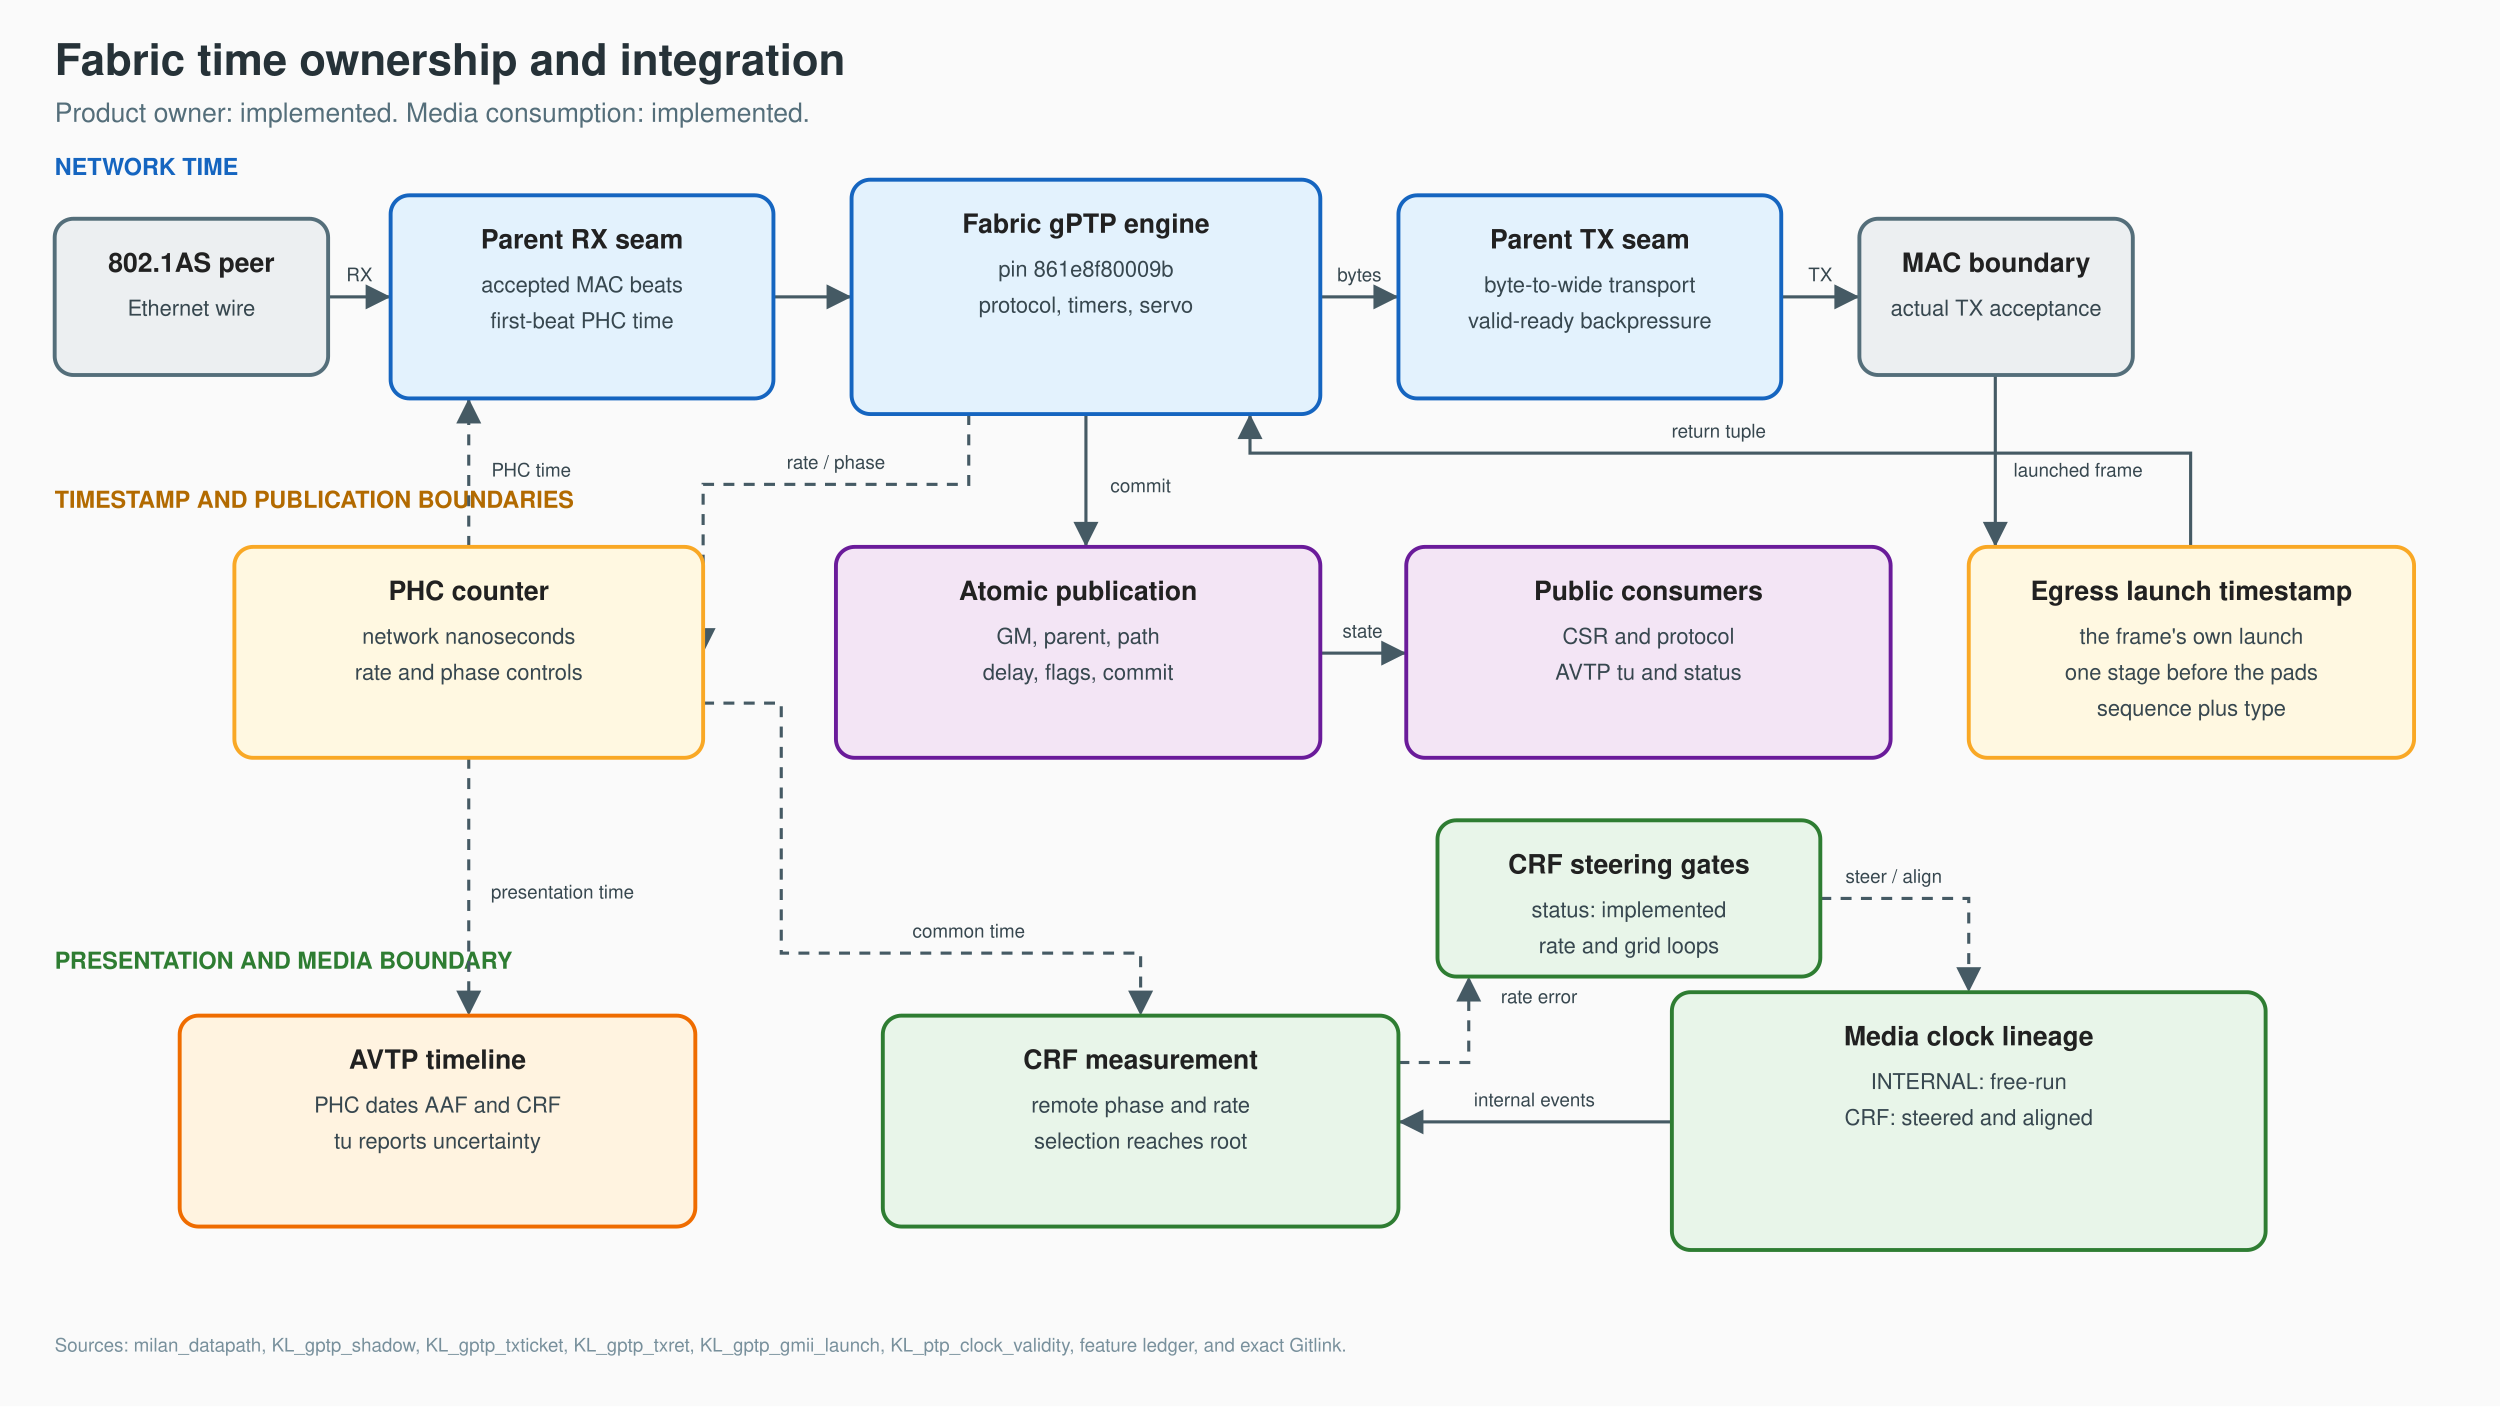
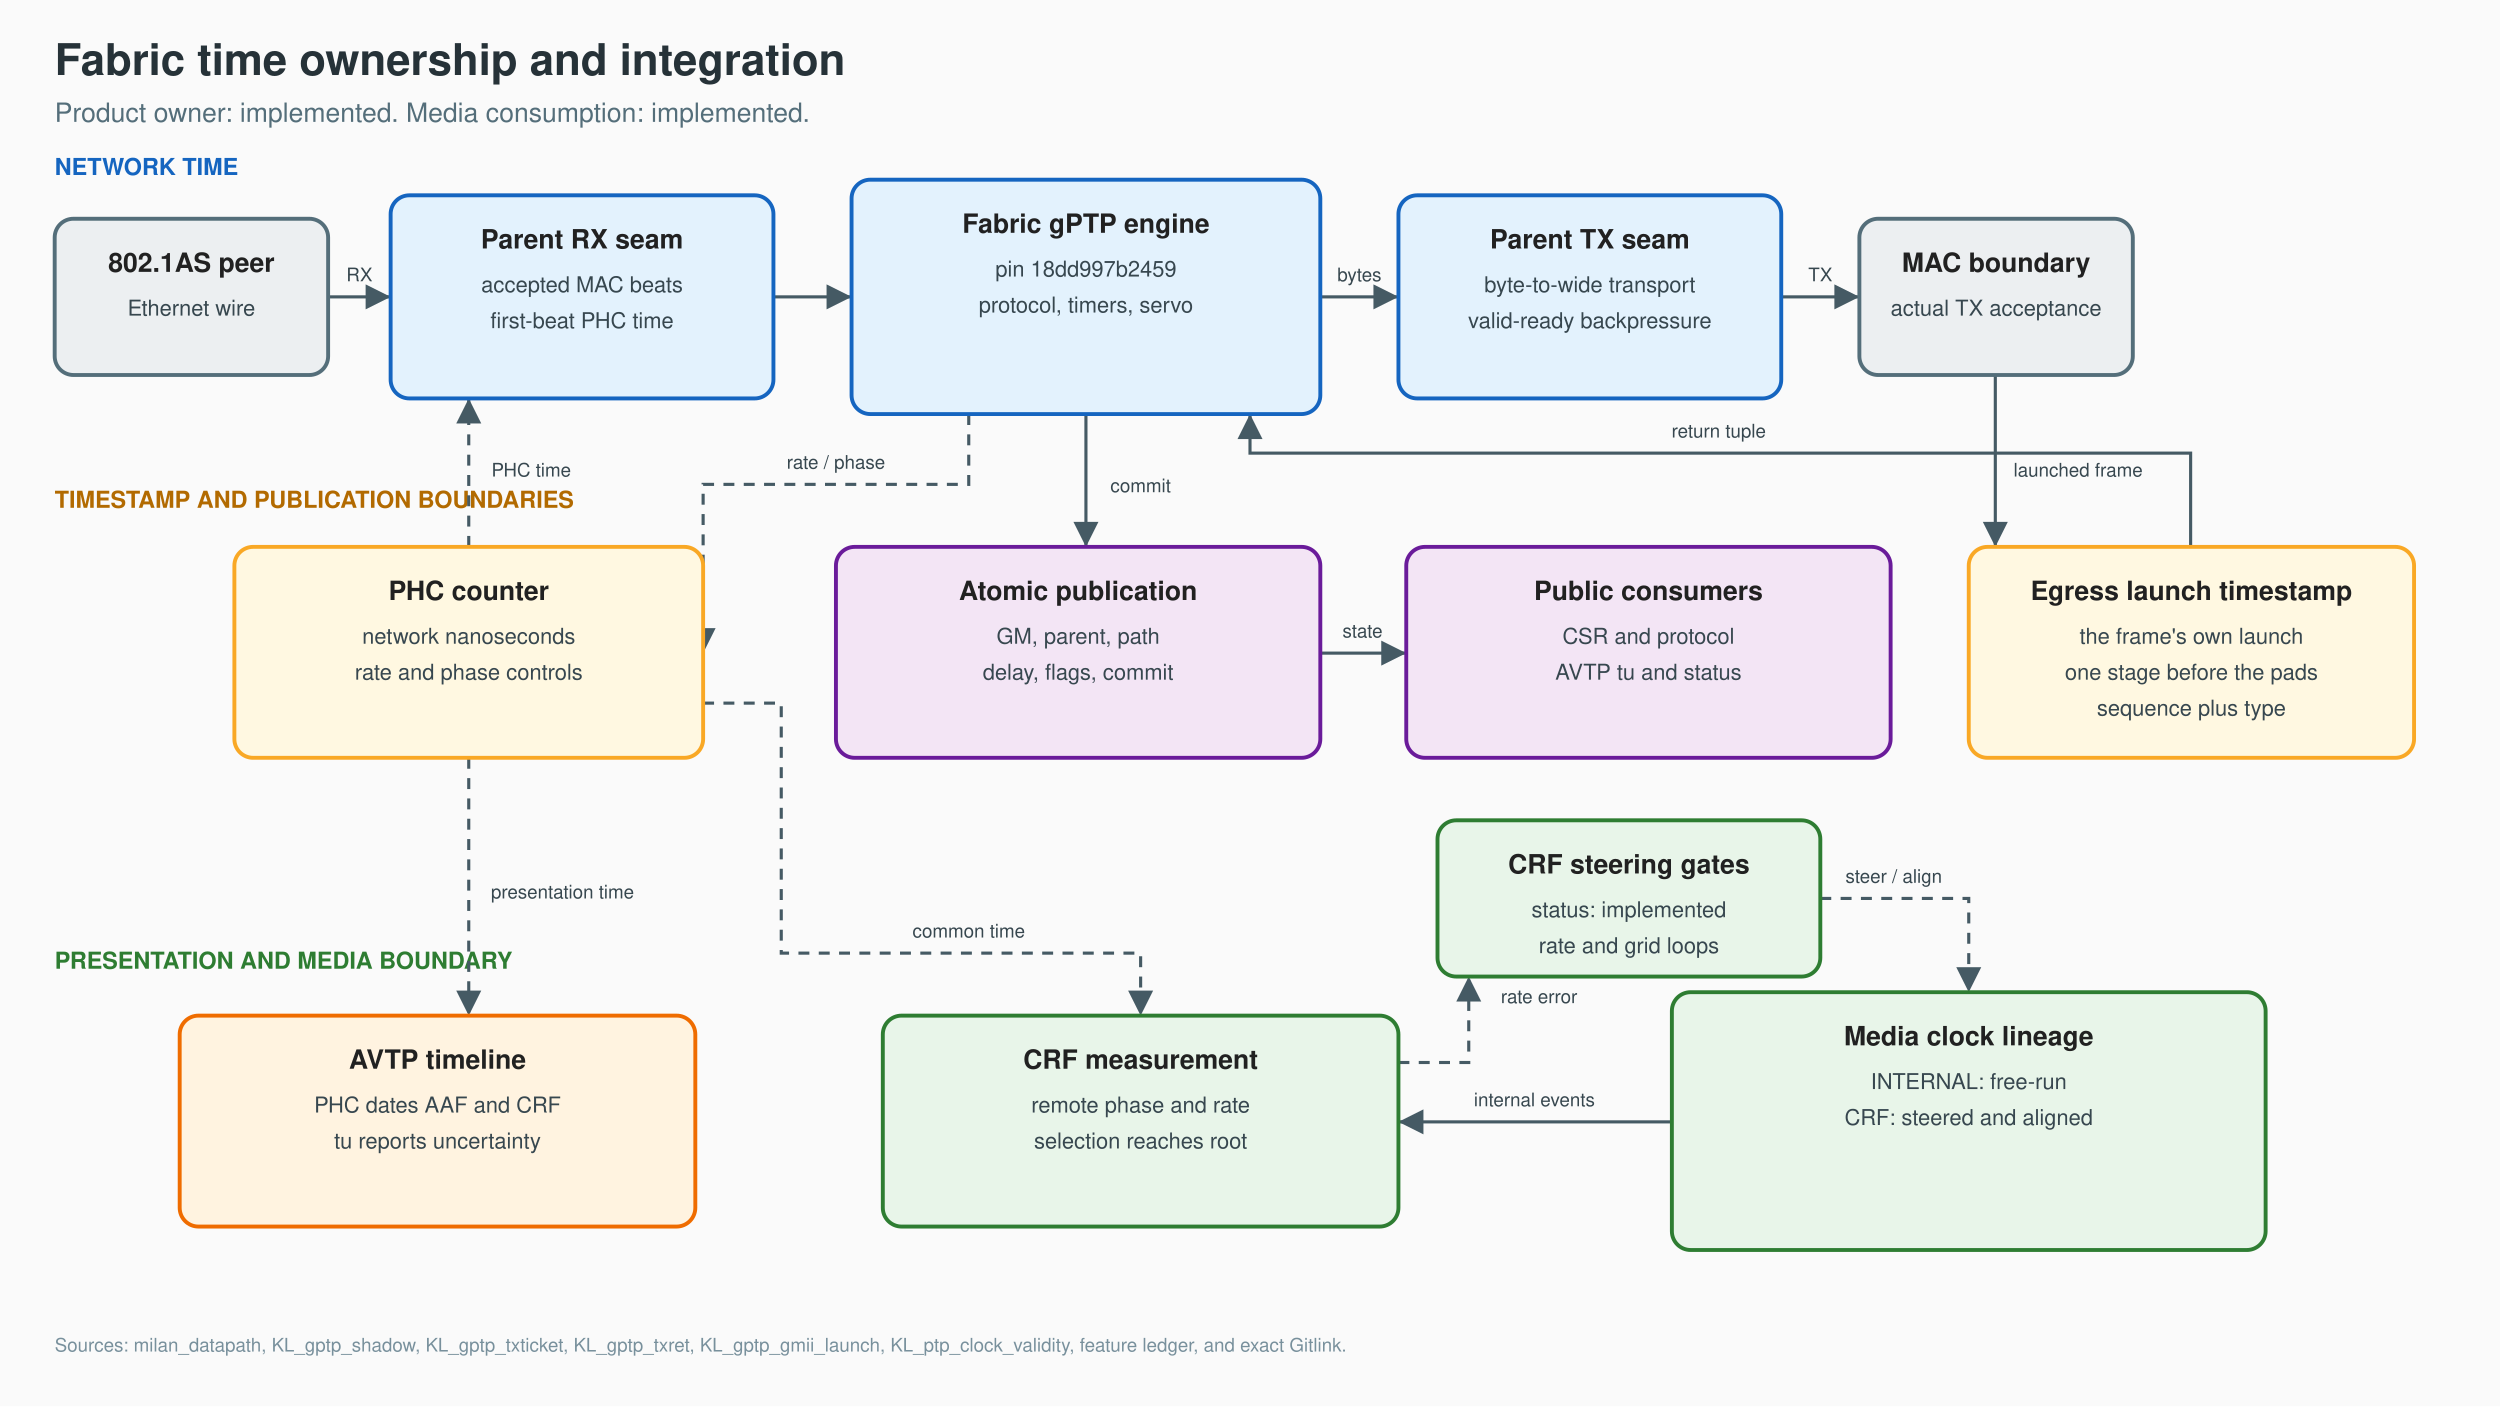
<svg xmlns="http://www.w3.org/2000/svg" width="1600" height="900" viewBox="0 0 1600 900" font-family="Helvetica,Arial,sans-serif">
  <rect width="1600" height="900" fill="#FAFAFA" />
  <defs>
    <marker id="arrow" markerWidth="12" markerHeight="12" refX="8" refY="4" orient="auto">
      <path d="M0,0 L8,4 L0,8 Z" fill="#455A64" />
    </marker>
  </defs>
  <text x="35" y="48" font-size="28" font-weight="bold" fill="#263238">Fabric time ownership and integration</text>
  <text x="35" y="78" font-size="17" fill="#546E7A">Product owner: implemented. Media consumption: implemented.</text>
  <text x="35" y="112" font-size="15" font-weight="bold" fill="#1565C0">NETWORK TIME</text>
  <text x="35" y="325" font-size="15" font-weight="bold" fill="#B26A00">TIMESTAMP AND PUBLICATION BOUNDARIES</text>
  <text x="35" y="620" font-size="15" font-weight="bold" fill="#2E7D32">PRESENTATION AND MEDIA BOUNDARY</text>
  <path d="M210,190 L250,190" fill="none" stroke="#455A64" stroke-width="2" marker-end="url(#arrow)" />
  <text x="230" y="180" text-anchor="middle" font-size="12" fill="#37474F">RX</text>
  <path d="M495,190 L545,190" fill="none" stroke="#455A64" stroke-width="2" marker-end="url(#arrow)" />
  <path d="M845,190 L895,190" fill="none" stroke="#455A64" stroke-width="2" marker-end="url(#arrow)" />
  <text x="870" y="180" text-anchor="middle" font-size="12" fill="#37474F">bytes</text>
  <path d="M1140,190 L1190,190" fill="none" stroke="#455A64" stroke-width="2" marker-end="url(#arrow)" />
  <text x="1165" y="180" text-anchor="middle" font-size="12" fill="#37474F">TX</text>
  <path d="M300,350 L300,255" fill="none" stroke="#455A64" stroke-width="2" marker-end="url(#arrow)" stroke-dasharray="7,6" />
  <text x="340" y="305" text-anchor="middle" font-size="12" fill="#37474F">PHC time</text>
  <path d="M620,265 L620,310 L450,310 L450,418" fill="none" stroke="#455A64" stroke-width="2" marker-end="url(#arrow)" stroke-dasharray="7,6" />
  <text x="535" y="300" text-anchor="middle" font-size="12" fill="#37474F">rate / phase</text>
  <path d="M695,265 L695,350" fill="none" stroke="#455A64" stroke-width="2" marker-end="url(#arrow)" />
  <text x="730" y="315" text-anchor="middle" font-size="12" fill="#37474F">commit</text>
  <path d="M845,418 L900,418" fill="none" stroke="#455A64" stroke-width="2" marker-end="url(#arrow)" />
  <text x="872" y="408" text-anchor="middle" font-size="12" fill="#37474F">state</text>
  <path d="M1277,240 L1277,350" fill="none" stroke="#455A64" stroke-width="2" marker-end="url(#arrow)" />
  <text x="1330" y="305" text-anchor="middle" font-size="12" fill="#37474F">launched frame</text>
  <path d="M1402,350 L1402,290 L800,290 L800,265" fill="none" stroke="#455A64" stroke-width="2" marker-end="url(#arrow)" />
  <text x="1100" y="280" text-anchor="middle" font-size="12" fill="#37474F">return tuple</text>
  <path d="M300,485 L300,650" fill="none" stroke="#455A64" stroke-width="2" marker-end="url(#arrow)" stroke-dasharray="7,6" />
  <text x="360" y="575" text-anchor="middle" font-size="12" fill="#37474F">presentation time</text>
  <path d="M450,450 L500,450 L500,610 L730,610 L730,650" fill="none" stroke="#455A64" stroke-width="2" marker-end="url(#arrow)" stroke-dasharray="7,6" />
  <text x="620" y="600" text-anchor="middle" font-size="12" fill="#37474F">common time</text>
  <path d="M1070,718 L895,718" fill="none" stroke="#455A64" stroke-width="2" marker-end="url(#arrow)" />
  <text x="982" y="708" text-anchor="middle" font-size="12" fill="#37474F">internal events</text>
  <path d="M895,680 L940,680 L940,625" fill="none" stroke="#455A64" stroke-width="2" marker-end="url(#arrow)" stroke-dasharray="7,6" />
  <text x="985" y="642" text-anchor="middle" font-size="12" fill="#37474F">rate error</text>
  <path d="M1165,575 L1260,575 L1260,635" fill="none" stroke="#455A64" stroke-width="2" marker-end="url(#arrow)" stroke-dasharray="7,6" />
  <text x="1212" y="565" text-anchor="middle" font-size="12" fill="#37474F">steer / align</text>
  <rect id="peer" x="35" y="140" width="175" height="100" rx="12" fill="#ECEFF1" stroke="#546E7A" stroke-width="2.5" />
  <text x="122.5" y="174" text-anchor="middle" font-size="17" font-weight="bold" fill="#212121">802.1AS peer</text>
  <text x="122.5" y="202" text-anchor="middle" font-size="14" fill="#37474F">Ethernet wire</text>
  <rect id="rx" x="250" y="125" width="245" height="130" rx="12" fill="#E3F2FD" stroke="#1565C0" stroke-width="2.5" />
  <text x="372.5" y="159" text-anchor="middle" font-size="17" font-weight="bold" fill="#212121">Parent RX seam</text>
  <text x="372.5" y="187" text-anchor="middle" font-size="14" fill="#37474F">accepted MAC beats</text>
  <text x="372.5" y="210" text-anchor="middle" font-size="14" fill="#37474F">first-beat PHC time</text>
  <rect id="engine" x="545" y="115" width="300" height="150" rx="12" fill="#E3F2FD" stroke="#1565C0" stroke-width="2.5" />
  <text x="695.0" y="149" text-anchor="middle" font-size="17" font-weight="bold" fill="#212121">Fabric gPTP engine</text>
-   <text x="695.0" y="177" text-anchor="middle" font-size="14" fill="#37474F">pin 861e8f80009b</text>
+   <text x="695.0" y="177" text-anchor="middle" font-size="14" fill="#37474F">pin 18dd997b2459</text>
  <text x="695.0" y="200" text-anchor="middle" font-size="14" fill="#37474F">protocol, timers, servo</text>
  <rect id="tx" x="895" y="125" width="245" height="130" rx="12" fill="#E3F2FD" stroke="#1565C0" stroke-width="2.5" />
  <text x="1017.5" y="159" text-anchor="middle" font-size="17" font-weight="bold" fill="#212121">Parent TX seam</text>
  <text x="1017.5" y="187" text-anchor="middle" font-size="14" fill="#37474F">byte-to-wide transport</text>
  <text x="1017.5" y="210" text-anchor="middle" font-size="14" fill="#37474F">valid-ready backpressure</text>
  <rect id="mac" x="1190" y="140" width="175" height="100" rx="12" fill="#ECEFF1" stroke="#546E7A" stroke-width="2.5" />
  <text x="1277.5" y="174" text-anchor="middle" font-size="17" font-weight="bold" fill="#212121">MAC boundary</text>
  <text x="1277.5" y="202" text-anchor="middle" font-size="14" fill="#37474F">actual TX acceptance</text>
  <rect id="phc" x="150" y="350" width="300" height="135" rx="12" fill="#FFF8E1" stroke="#F9A825" stroke-width="2.5" />
  <text x="300.0" y="384" text-anchor="middle" font-size="17" font-weight="bold" fill="#212121">PHC counter</text>
  <text x="300.0" y="412" text-anchor="middle" font-size="14" fill="#37474F">network nanoseconds</text>
  <text x="300.0" y="435" text-anchor="middle" font-size="14" fill="#37474F">rate and phase controls</text>
  <rect id="publish" x="535" y="350" width="310" height="135" rx="12" fill="#F3E5F5" stroke="#6A1B9A" stroke-width="2.5" />
  <text x="690.0" y="384" text-anchor="middle" font-size="17" font-weight="bold" fill="#212121">Atomic publication</text>
  <text x="690.0" y="412" text-anchor="middle" font-size="14" fill="#37474F">GM, parent, path</text>
  <text x="690.0" y="435" text-anchor="middle" font-size="14" fill="#37474F">delay, flags, commit</text>
  <rect id="consumers" x="900" y="350" width="310" height="135" rx="12" fill="#F3E5F5" stroke="#6A1B9A" stroke-width="2.5" />
  <text x="1055.0" y="384" text-anchor="middle" font-size="17" font-weight="bold" fill="#212121">Public consumers</text>
  <text x="1055.0" y="412" text-anchor="middle" font-size="14" fill="#37474F">CSR and protocol</text>
  <text x="1055.0" y="435" text-anchor="middle" font-size="14" fill="#37474F">AVTP tu and status</text>
  <rect id="stamp" x="1260" y="350" width="285" height="135" rx="12" fill="#FFF8E1" stroke="#F9A825" stroke-width="2.5" />
  <text x="1402.5" y="384" text-anchor="middle" font-size="17" font-weight="bold" fill="#212121">Egress launch timestamp</text>
  <text x="1402.5" y="412" text-anchor="middle" font-size="14" fill="#37474F">the frame's own launch</text>
  <text x="1402.5" y="435" text-anchor="middle" font-size="14" fill="#37474F">one stage before the pads</text>
  <text x="1402.5" y="458" text-anchor="middle" font-size="14" fill="#37474F">sequence plus type</text>
  <rect id="avtp" x="115" y="650" width="330" height="135" rx="12" fill="#FFF3E0" stroke="#EF6C00" stroke-width="2.5" />
  <text x="280.0" y="684" text-anchor="middle" font-size="17" font-weight="bold" fill="#212121">AVTP timeline</text>
  <text x="280.0" y="712" text-anchor="middle" font-size="14" fill="#37474F">PHC dates AAF and CRF</text>
  <text x="280.0" y="735" text-anchor="middle" font-size="14" fill="#37474F">tu reports uncertainty</text>
  <rect id="crf" x="565" y="650" width="330" height="135" rx="12" fill="#E8F5E9" stroke="#2E7D32" stroke-width="2.5" />
  <text x="730.0" y="684" text-anchor="middle" font-size="17" font-weight="bold" fill="#212121">CRF measurement</text>
  <text x="730.0" y="712" text-anchor="middle" font-size="14" fill="#37474F">remote phase and rate</text>
  <text x="730.0" y="735" text-anchor="middle" font-size="14" fill="#37474F">selection reaches root</text>
  <rect id="media" x="1070" y="635" width="380" height="165" rx="12" fill="#E8F5E9" stroke="#2E7D32" stroke-width="2.5" />
  <text x="1260.0" y="669" text-anchor="middle" font-size="17" font-weight="bold" fill="#212121">Media clock lineage</text>
  <text x="1260.0" y="697" text-anchor="middle" font-size="14" fill="#37474F">INTERNAL: free-run</text>
  <text x="1260.0" y="720" text-anchor="middle" font-size="14" fill="#37474F">CRF: steered and aligned</text>
  <rect id="select" x="920" y="525" width="245" height="100" rx="12" fill="#E8F5E9" stroke="#2E7D32" stroke-width="2.5" />
  <text x="1042.5" y="559" text-anchor="middle" font-size="17" font-weight="bold" fill="#212121">CRF steering gates</text>
  <text x="1042.5" y="587" text-anchor="middle" font-size="14" fill="#37474F">status: implemented</text>
  <text x="1042.5" y="610" text-anchor="middle" font-size="14" fill="#37474F">rate and grid loops</text>
  <text x="35" y="865" font-size="12" fill="#78909C">Sources: milan_datapath, KL_gptp_shadow, KL_gptp_txticket, KL_gptp_txret, KL_gptp_gmii_launch, KL_ptp_clock_validity, feature ledger, and exact Gitlink.</text>
</svg>
